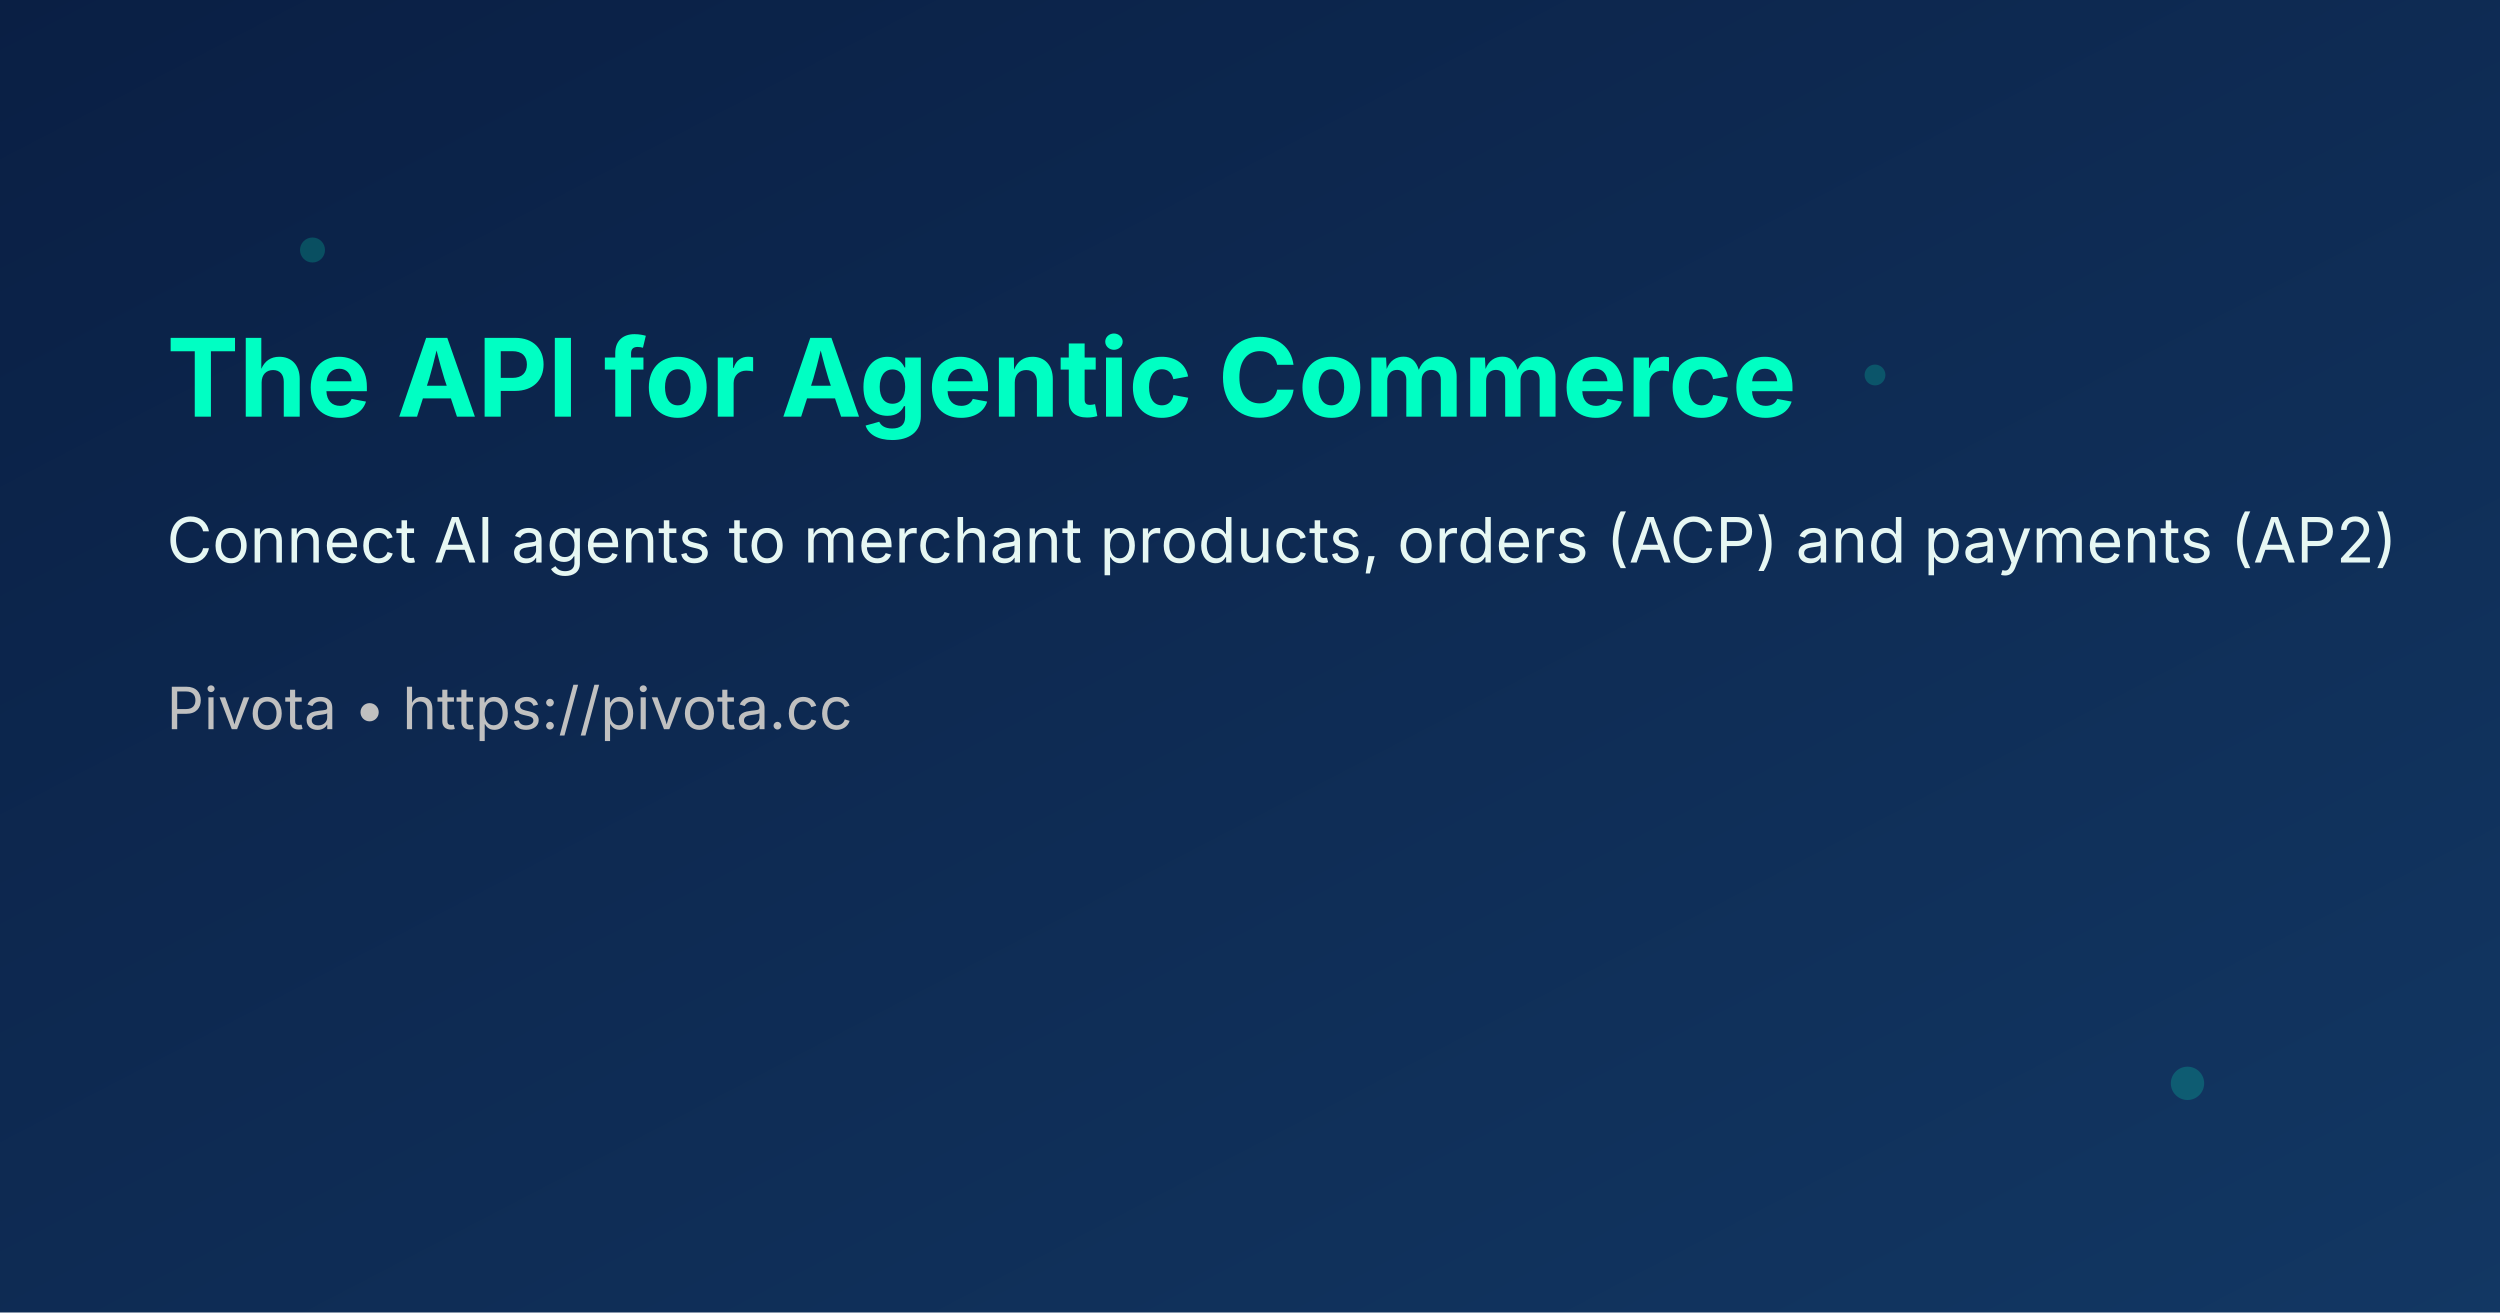
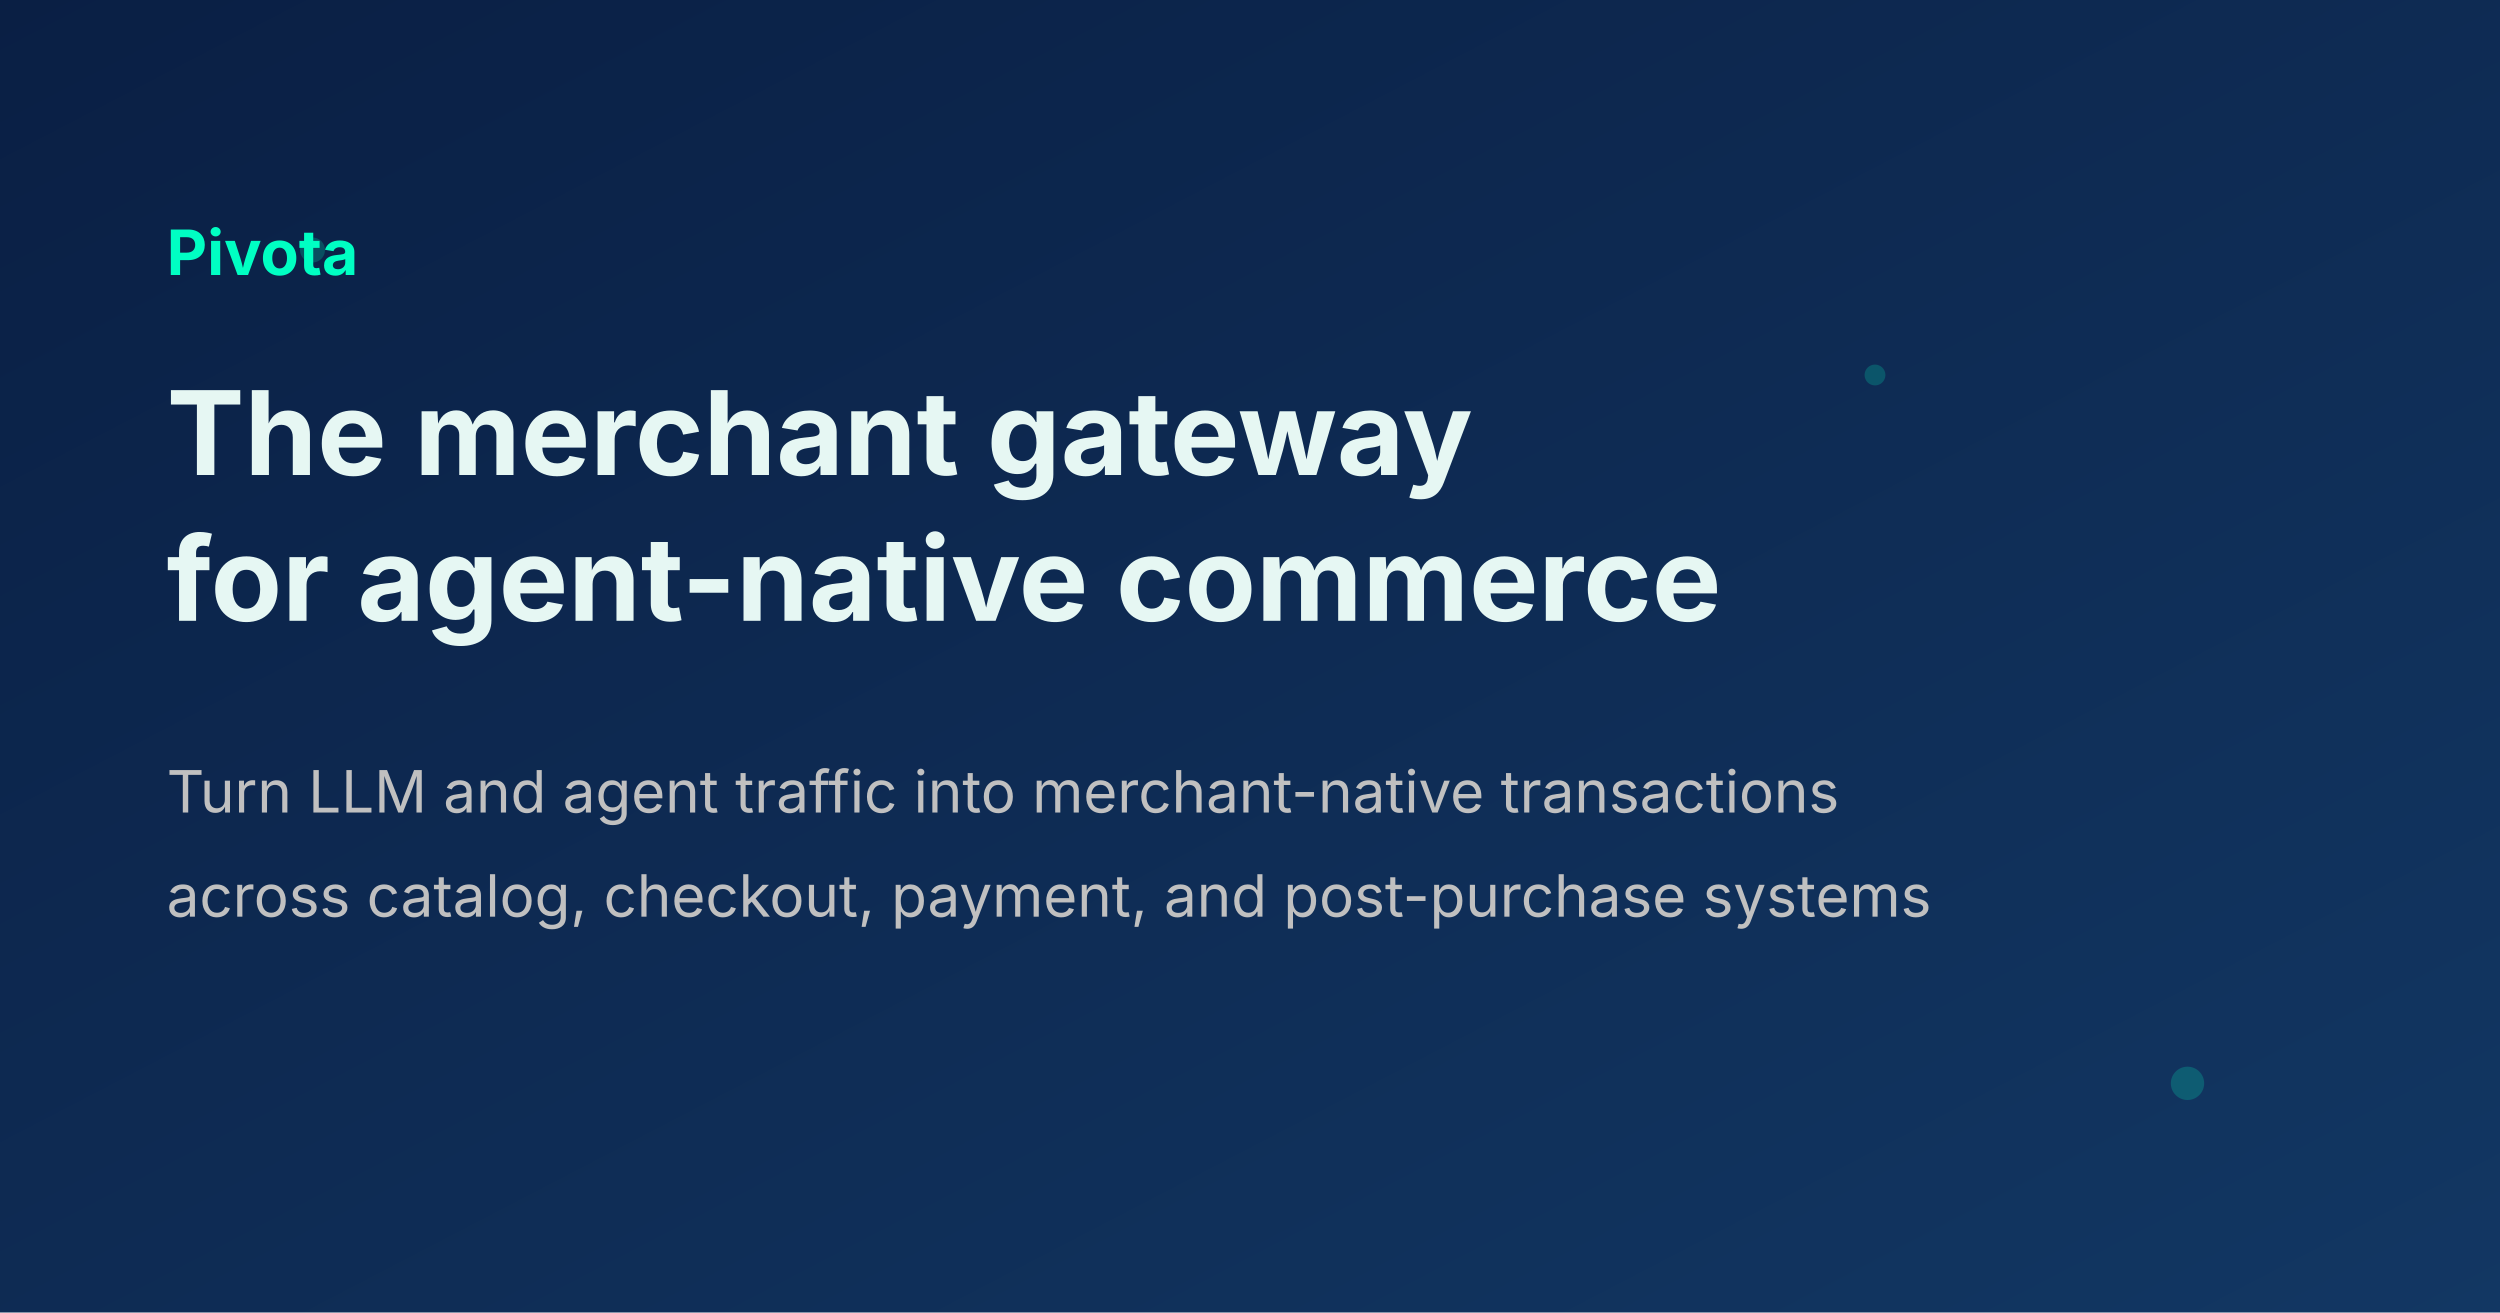
<svg xmlns="http://www.w3.org/2000/svg" width="1200" height="630" viewBox="0 0 1200 630">
  <defs>
    <linearGradient id="g" x1="0" y1="0" x2="1" y2="1">
      <stop offset="0%" stop-color="#0A1F44" />
      <stop offset="100%" stop-color="#123763" />
    </linearGradient>
  </defs>
  <rect width="1200" height="630" fill="url(#g)" />
  <g fill="#00FFC3" opacity="0.2">
    <circle cx="150" cy="120" r="6" />
    <circle cx="1050" cy="520" r="8" />
    <circle cx="900" cy="180" r="5" />
  </g>
-   <text x="80" y="200" fill="#00FFC3" font-family="Inter, Arial, sans-serif" font-size="52" font-weight="700">
-     The API for Agentic Commerce
+   <text x="80" y="132" fill="#00FFC3" font-family="Inter, Arial, sans-serif" font-size="30" font-weight="700">
+     Pivota
  </text>
-   <text x="80" y="270" fill="#E6F7F3" font-family="Inter, Arial, sans-serif" font-size="30">
-     Connect AI agents to merchant products, orders (ACP) and payments (AP2)
+   <text x="80" y="228" fill="#E6F7F3" font-family="Inter, Arial, sans-serif" font-size="56" font-weight="700">
+     The merchant gateway
  </text>
-   <text x="80" y="350" fill="#C0C0C0" font-family="Inter, Arial, sans-serif" font-size="28">
-     Pivota • https://pivota.cc
+   <text x="80" y="298" fill="#E6F7F3" font-family="Inter, Arial, sans-serif" font-size="56" font-weight="700">
+     for agent-native commerce
+   </text>
+   <text x="80" y="390" fill="#C0C0C0" font-family="Inter, Arial, sans-serif" font-size="28">
+     Turn LLM and agent traffic into merchant-native transactions
+   </text>
+   <text x="80" y="440" fill="#C0C0C0" font-family="Inter, Arial, sans-serif" font-size="28">
+     across catalog, checkout, payment, and post-purchase systems
  </text>
</svg>
